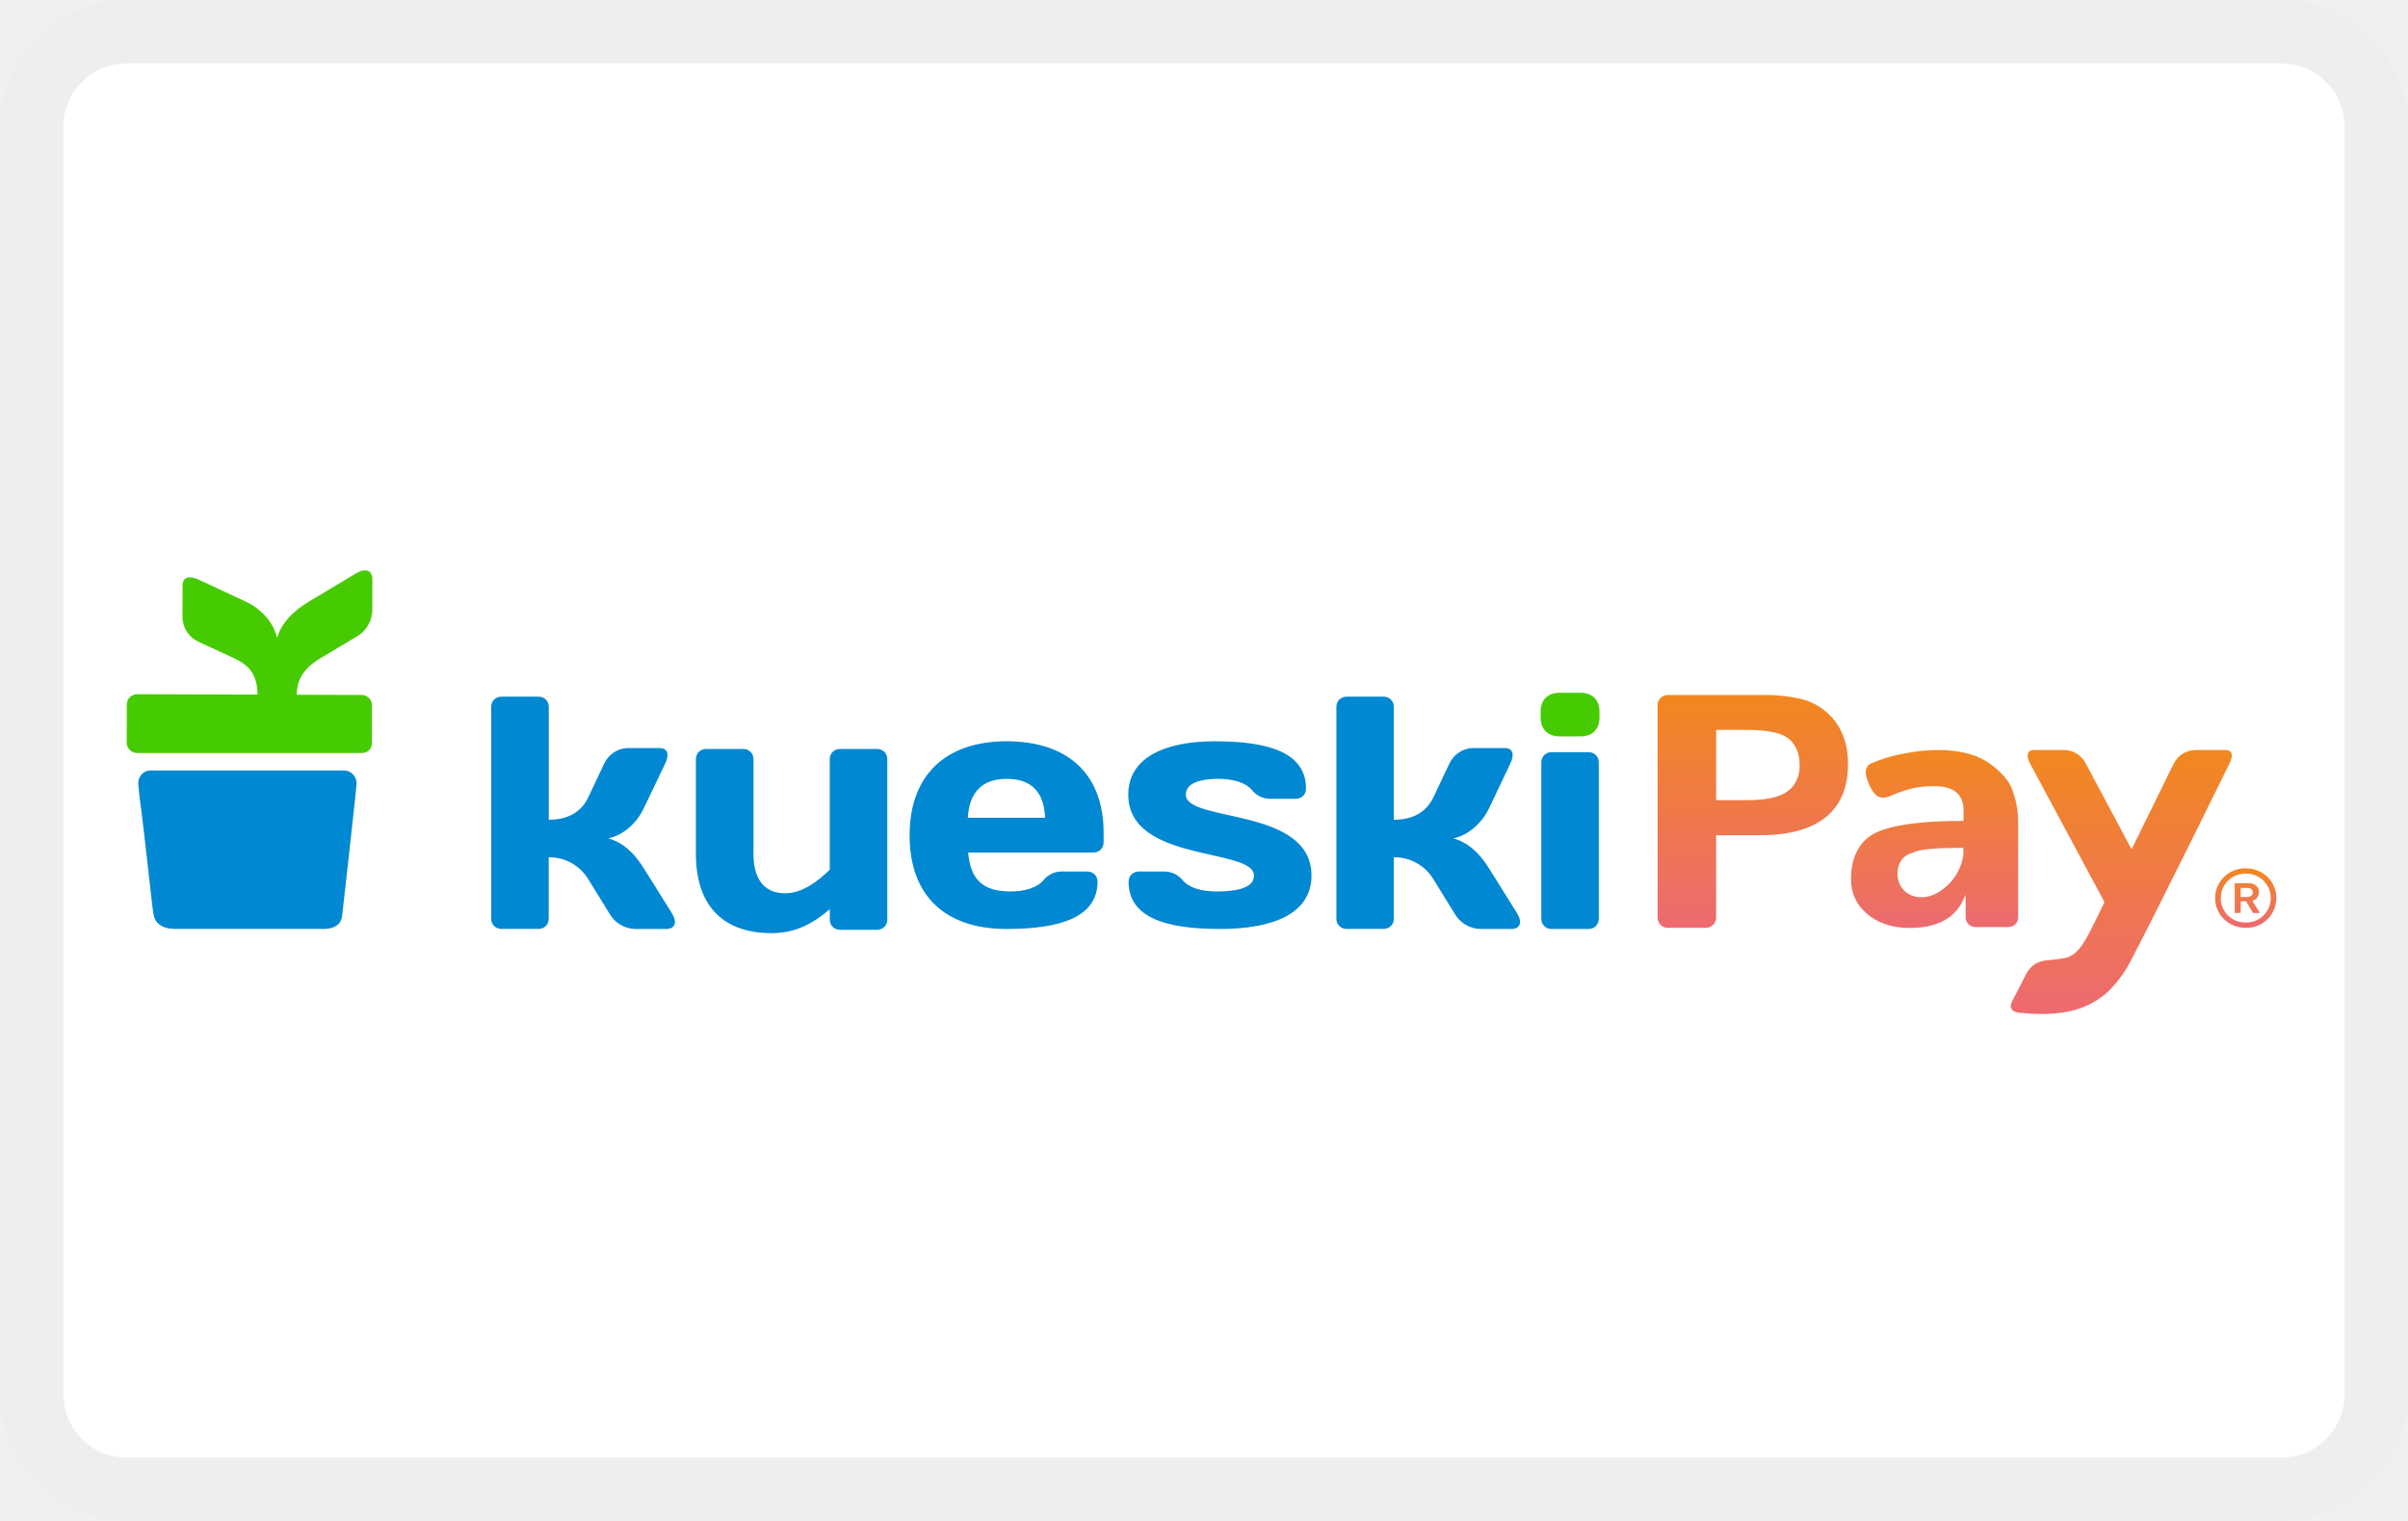
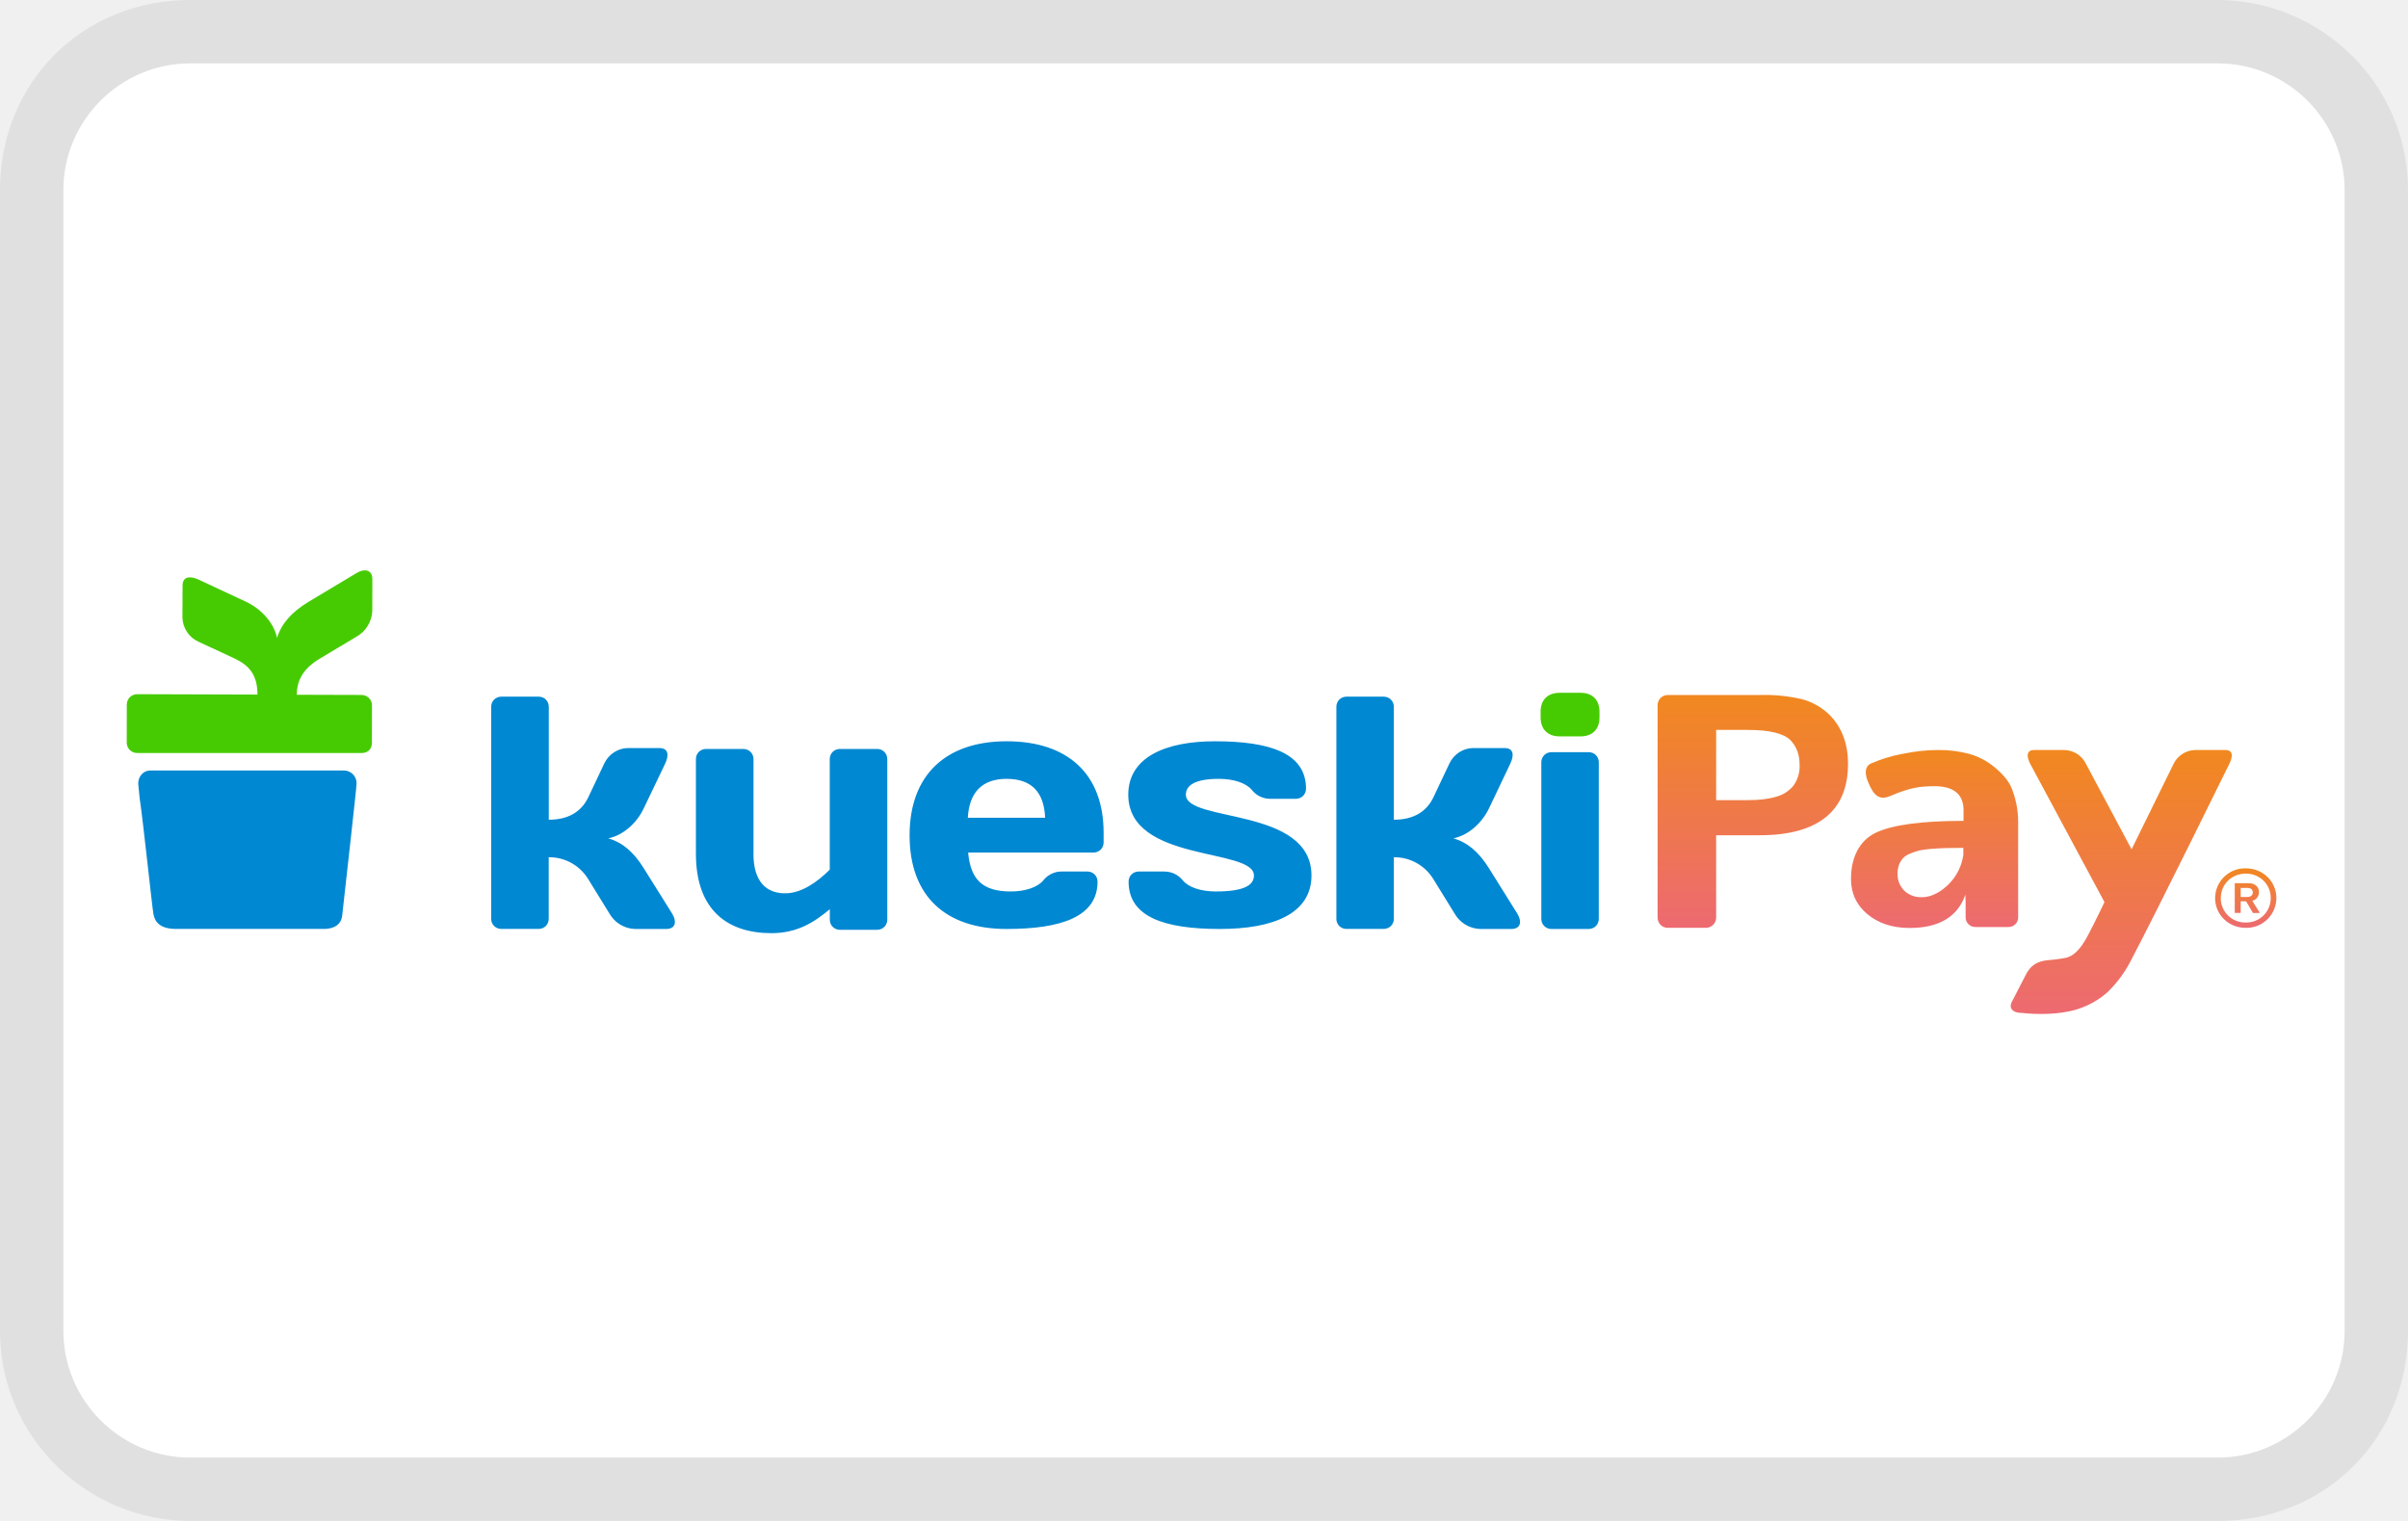
- <svg xmlns="http://www.w3.org/2000/svg" width="38" height="24" viewBox="0 0 38 24" role="img" aria-labelledby="pi-kueskipay" fill="none">
-   <rect width="38" height="24" rx="2" fill="#fff" />
-   <rect x=".5" y=".5" width="37" height="23" rx="1.5" stroke="#000" stroke-opacity=".07" />
+ <svg xmlns="http://www.w3.org/2000/svg" width="38" height="24" viewBox="0 0 38 24" role="img" aria-labelledby="pi-kueskipay">
+   <path opacity=".07" d="M35 0H3C1.3 0 0 1.3 0 3v18c0 1.7 1.4 3 3 3h32c1.7 0 3-1.3 3-3V3c0-1.7-1.4-3-3-3z" />
+   <path d="M35 1c1.1 0 2 .9 2 2v18c0 1.1-.9 2-2 2H3c-1.1 0-2-.9-2-2V3c0-1.1.9-2 2-2h32" fill="#fff" />
  <path d="M24.312 11.23c0-.187.113-.298.301-.298h.328c.188 0 .3.111.3.299v.09c0 .187-.112.299-.3.299h-.328c-.188 0-.301-.112-.301-.3v-.09z" fill="#46CB02" />
  <path d="M11.89 13.472c0 .443.205.624.5.624.263 0 .51-.181.704-.373v-1.745c0-.09.07-.16.162-.16h.586c.09 0 .16.07.16.16v2.534c0 .09-.07.16-.16.16h-.587a.158.158 0 01-.16-.16v-.165c-.248.208-.517.378-.92.378-.698 0-1.193-.367-1.193-1.253v-1.494c0-.09.07-.16.162-.16h.585c.091 0 .162.07.162.16v1.494zm3.383-.568h1.22c-.017-.4-.21-.614-.608-.614-.387 0-.59.214-.612.614zm.005.549c.038.427.23.614.672.614.225 0 .424-.064.515-.176a.368.368 0 01.301-.139h.392c.092 0 .162.069.162.16 0 .555-.575.747-1.435.747-.957 0-1.531-.512-1.531-1.478 0-.96.58-1.484 1.531-1.484.956 0 1.531.507 1.531 1.446v.15c0 .09-.069.16-.161.16h-1.977zm3.972 1.206c-.88 0-1.44-.192-1.44-.747 0-.091.07-.16.161-.16h.393c.134 0 .23.054.301.139.091.112.29.176.52.176.453 0 .603-.101.603-.252 0-.442-1.983-.197-1.983-1.275 0-.602.607-.843 1.365-.843.881 0 1.44.192 1.44.748 0 .09-.07.16-.161.16h-.393a.368.368 0 01-.3-.139c-.092-.112-.29-.176-.522-.176-.37 0-.52.1-.52.25 0 .444 1.982.188 1.982 1.275 0 .604-.607.844-1.445.844zm2.746-1.724c.312 0 .516-.128.624-.353l.252-.533c.07-.15.22-.245.376-.245h.495c.14 0 .156.107.091.245l-.338.71c-.113.234-.329.422-.56.47.221.063.399.213.56.47l.446.714c.085.14.048.246-.092.246h-.494a.483.483 0 01-.403-.246l-.333-.54a.72.72 0 00-.624-.346v.971c0 .091-.07.16-.161.16h-.586a.157.157 0 01-.16-.16v-3.345c0-.091.07-.16.16-.16h.586c.09 0 .161.069.161.16v1.782zm-13.337 0c.313 0 .516-.128.624-.353l.252-.533c.07-.15.22-.245.377-.245h.493c.14 0 .157.107.092.245l-.34.71c-.111.234-.326.422-.558.47.222.063.399.213.559.47l.447.714c.085.14.048.246-.092.246h-.494a.482.482 0 01-.403-.246l-.333-.54a.72.72 0 00-.624-.346v.971c0 .091-.069.16-.16.16h-.587a.158.158 0 01-.161-.16v-3.345c0-.091.07-.16.161-.16H8.5c.091 0 .16.069.16.16v1.782zm15.825 1.724a.158.158 0 01-.161-.16v-2.47c0-.09.07-.16.16-.16h.587c.091 0 .16.07.16.16v2.47c0 .09-.069.16-.16.16h-.586zM5.627 12.358c0 .079-.154 1.423-.227 2.09-.021.197-.224.21-.279.21H2.777c-.244 0-.331-.104-.355-.23-.024-.133-.154-1.393-.219-1.841l-.022-.223c0-.111.08-.206.19-.206h3.054a.2.2 0 01.202.2z" fill="#0188D2" />
  <path d="M4.063 10.961c0-.317-.134-.464-.369-.574l-.558-.259a.431.431 0 01-.257-.384l.002-.503c.001-.143.112-.16.258-.093l.743.347c.246.116.441.336.49.571.069-.224.226-.405.495-.568l.752-.451c.145-.088.257-.05.257.093l-.001.504a.493.493 0 01-.26.409l-.565.338c-.247.147-.366.326-.366.572l1.018.003c.096 0 .168.072.168.165l-.001.596c-.002.093-.063.155-.16.155H2.168A.163.163 0 012 11.715l.001-.596c0-.094.073-.165.169-.165l1.893.006z" fill="#46CB02" />
  <path d="M30.014 11.897a2.29 2.29 0 00-.492.152c-.047.022-.124.091-.044.286.084.204.168.306.356.224.313-.135.477-.153.698-.153.303 0 .454.133.454.377v.17c-.659 0-1.12.062-1.382.186-.263.124-.394.394-.394.73 0 .226.085.41.256.554.17.143.389.217.654.22.473.004.772-.172.896-.527v.046c0 .02.002.04.003.059v.254c0 .086.068.153.155.153h.52a.151.151 0 00.154-.153v-1.51c0-.202-.046-.38-.095-.509-.058-.154-.185-.276-.297-.365a1.068 1.068 0 00-.381-.195 1.792 1.792 0 00-.49-.061c-.18 0-.37.02-.57.062zm.282 2.26a.375.375 0 01-.255-.112.366.366 0 01-.096-.244.386.386 0 01.02-.147.347.347 0 01.063-.109.303.303 0 01.113-.075.924.924 0 01.149-.05c.05-.011.116-.02.196-.026.081-.007.157-.01.229-.012.07-.002.16-.003.268-.003v.108a.814.814 0 01-.22.454c-.128.13-.28.217-.433.217-.011 0-.023 0-.034-.002" fill="url(#pi-paint0_linear)" />
  <path d="M34.641 11.835a.388.388 0 00-.343.224l-.66 1.343-.717-1.343a.388.388 0 00-.344-.224h-.476c-.044 0-.073.012-.089.035-.023.034-.016.096.02.171l1.178 2.194s-.112.237-.175.358c-.103.2-.216.457-.42.518a2.328 2.328 0 01-.297.04c-.155.016-.255.068-.335.203l-.229.444c-.064.11.007.188.162.186 0 0 .121.016.292.016h.004c.134 0 .298-.01.46-.045.251-.054.479-.19.615-.327a1.9 1.9 0 00.336-.463c.423-.802 1.563-3.123 1.563-3.123.036-.076.043-.138.02-.172-.015-.023-.045-.035-.089-.035h-.476z" fill="url(#pi-paint1_linear)" />
  <path d="M26.917 10.967h-.596a.16.16 0 00-.163.163v3.347c0 .093.07.164.163.164h.596a.162.162 0 00.165-.164V13.18h.687c.462 0 .81-.096 1.044-.286.234-.19.35-.47.35-.84 0-.172-.028-.328-.086-.466a.926.926 0 00-.253-.351.991.991 0 00-.395-.206 2.606 2.606 0 00-.66-.064h-.852zm.165.551h.504c.337 0 .56.054.668.161.097.1.145.23.145.39a.52.52 0 01-.094.324.52.52 0 01-.273.178c-.12.037-.268.055-.446.055h-.504v-1.108z" fill="url(#pi-paint2_linear)" />
  <path d="M34.956 14.171c0 .26.21.47.484.47a.472.472 0 00.483-.47c0-.26-.21-.469-.483-.469a.472.472 0 00-.484.47zm.09 0c0-.213.168-.386.394-.386.225 0 .394.172.394.386a.385.385 0 01-.394.386.385.385 0 01-.395-.386zm.22-.235v.47h.094v-.184h.085l.109.185h.109l-.12-.192a.14.14 0 00.105-.139c0-.09-.072-.14-.164-.14h-.218zm.094.075h.104c.053 0 .087.024.087.07 0 .049-.037.073-.087.073h-.104v-.143z" fill="url(#pi-paint3_linear)" />
  <defs>
    <linearGradient id="pi-paint0_linear" x1="30.529" y1="14.644" x2="30.529" y2="11.835" gradientUnits="userSpaceOnUse">
      <stop stop-color="#ED6A71" />
      <stop offset="1" stop-color="#F1881F" />
    </linearGradient>
    <linearGradient id="pi-paint1_linear" x1="33.475" y1="16" x2="33.475" y2="11.835" gradientUnits="userSpaceOnUse">
      <stop stop-color="#ED6A71" />
      <stop offset="1" stop-color="#F1881F" />
    </linearGradient>
    <linearGradient id="pi-paint2_linear" x1="27.661" y1="14.641" x2="27.661" y2="10.967" gradientUnits="userSpaceOnUse">
      <stop stop-color="#ED6A71" />
      <stop offset="1" stop-color="#F1881F" />
    </linearGradient>
    <linearGradient id="pi-paint3_linear" x1="35.44" y1="14.64" x2="35.44" y2="13.702" gradientUnits="userSpaceOnUse">
      <stop stop-color="#ED6A71" />
      <stop offset="1" stop-color="#F1881F" />
    </linearGradient>
  </defs>
</svg>
